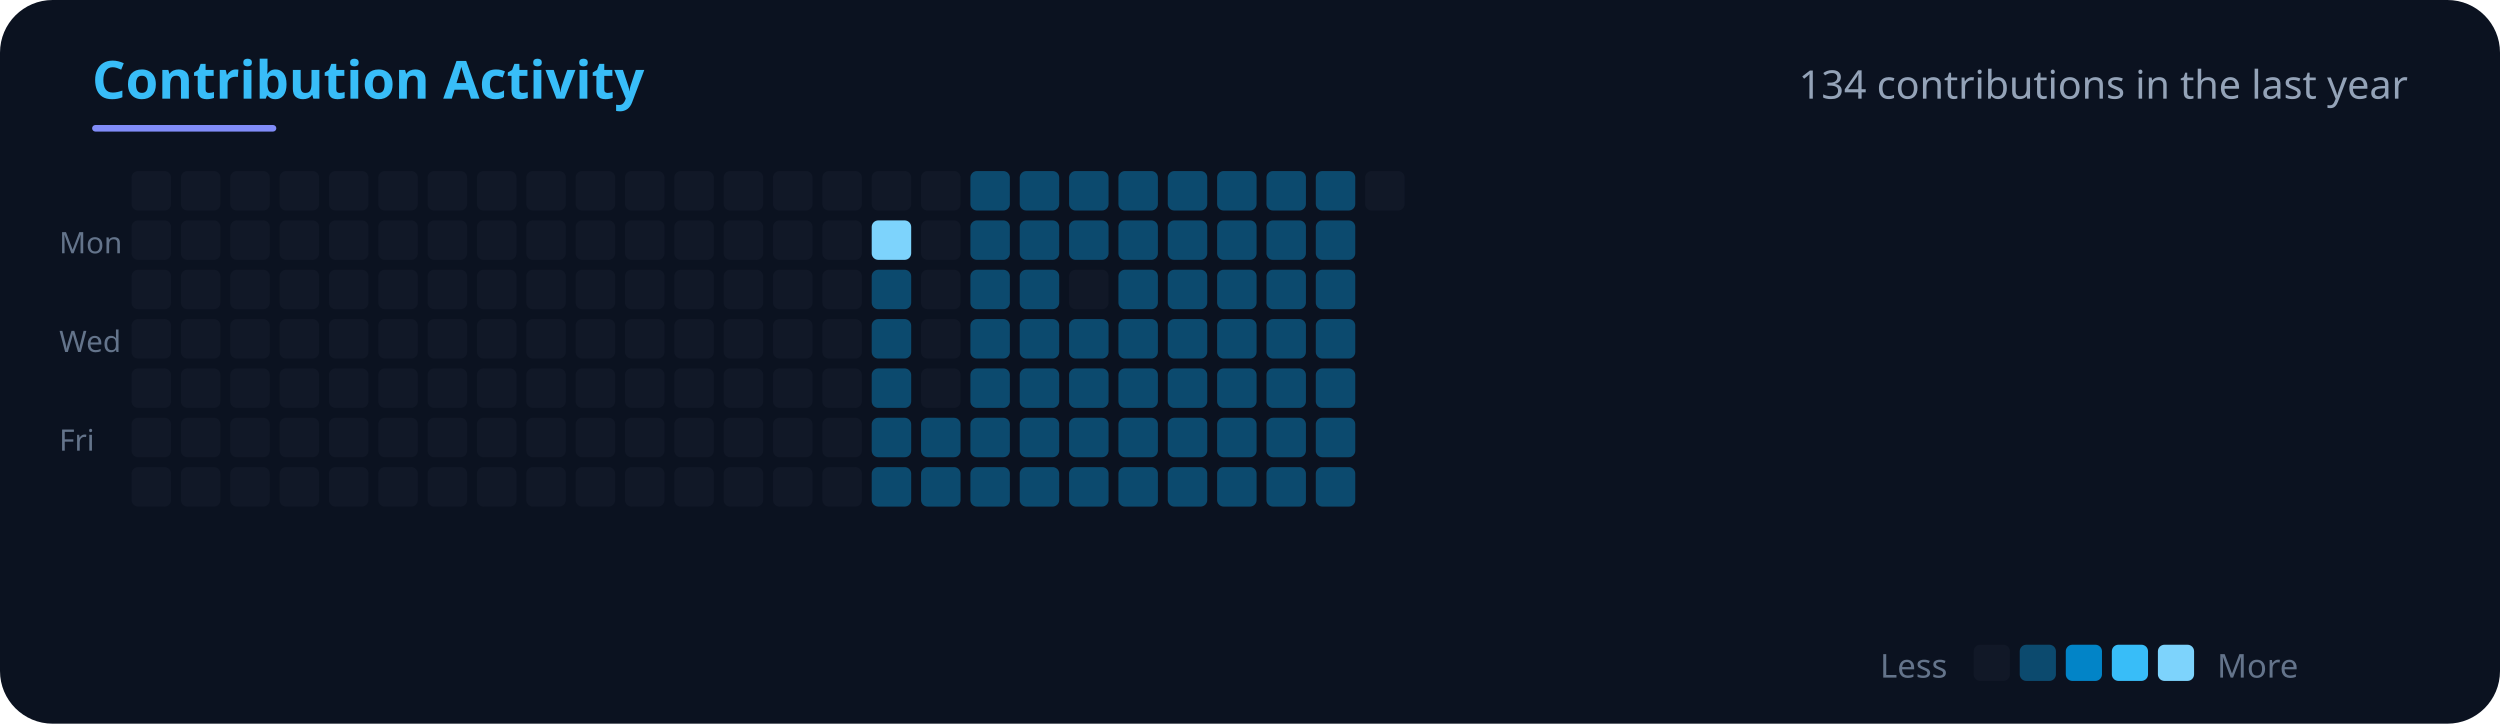
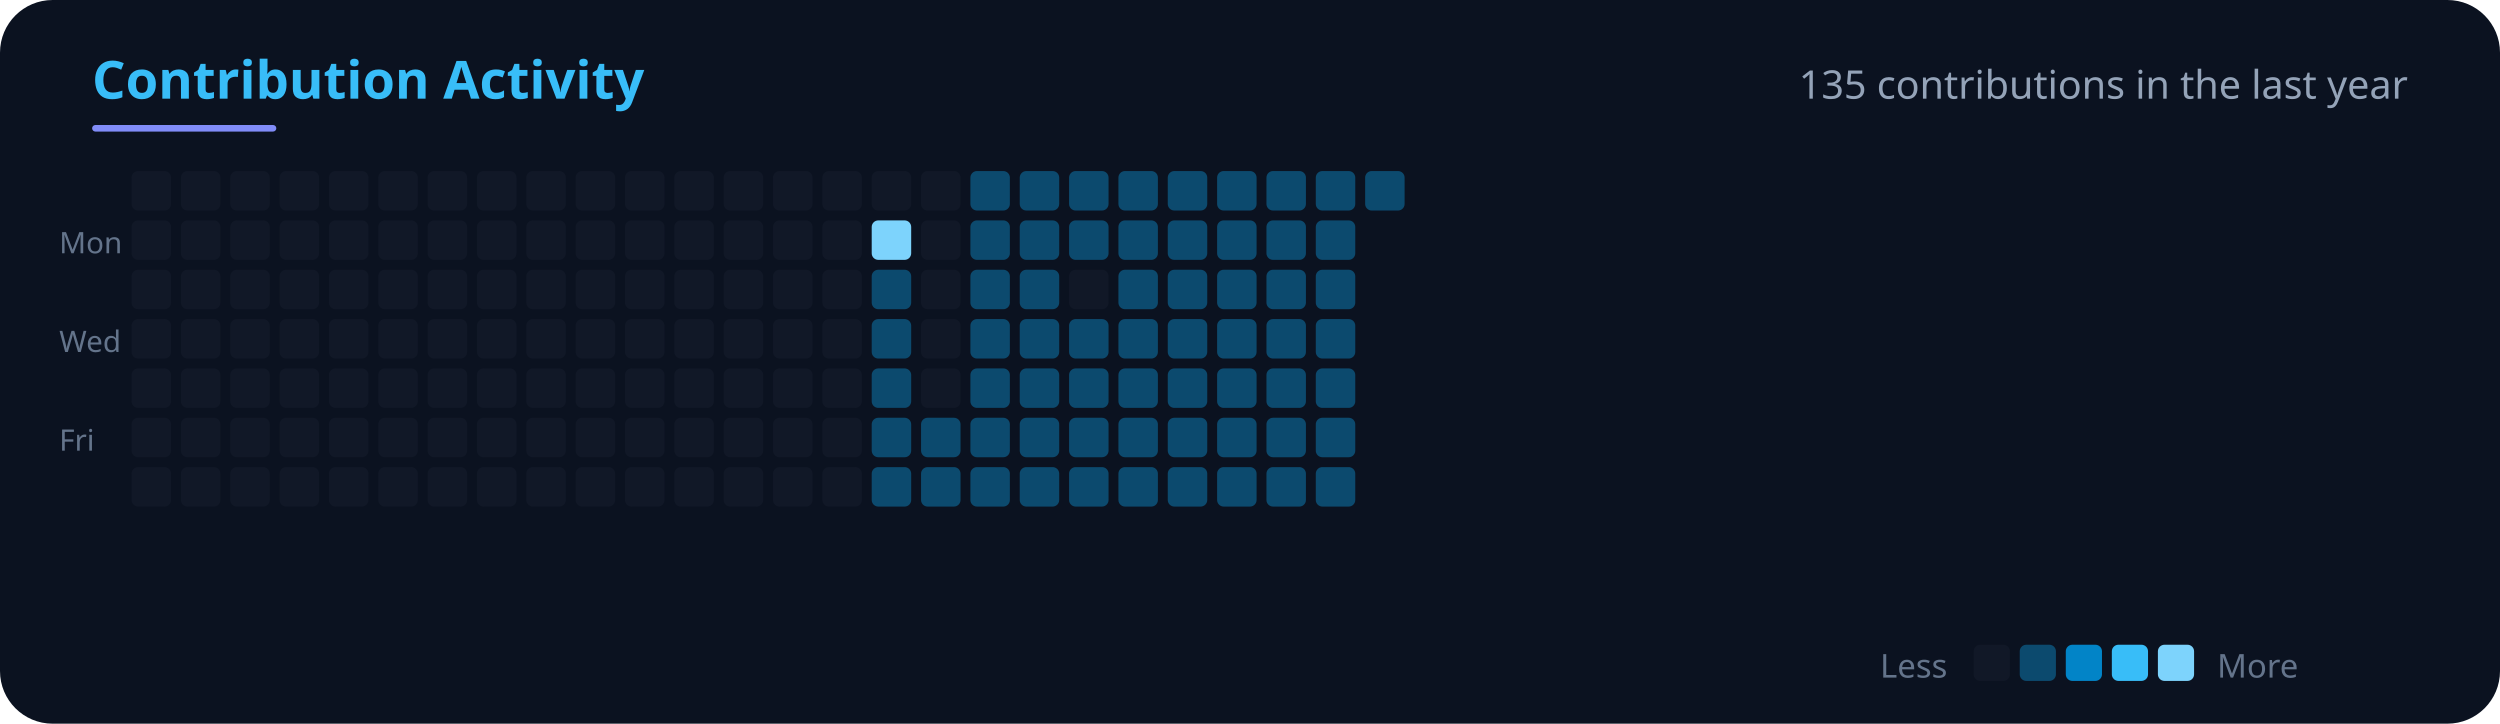
<svg xmlns="http://www.w3.org/2000/svg" width="760" height="220" viewBox="0 0 760 220" role="img">
  <rect width="100%" height="100%" rx="16" fill="#0B1220" />
  <text x="28" y="30" fill="#38BDF8" font-family="Segoe UI, Ubuntu, sans-serif" font-size="16" font-weight="700">Contribution Activity</text>
-   <text x="732" y="30" text-anchor="end" fill="#94A3B8" font-family="Segoe UI, Ubuntu, sans-serif" font-size="12">134 contributions in the last year</text>
+   <text x="732" y="30" text-anchor="end" fill="#94A3B8" font-family="Segoe UI, Ubuntu, sans-serif" font-size="12">135 contributions in the last year</text>
  <rect x="28" y="38" width="56" height="2" rx="1" fill="#818CF8" />
  <text x="18" y="77" fill="#64748B" font-family="Segoe UI, Ubuntu, sans-serif" font-size="9">Mon</text>
  <text x="18" y="107" fill="#64748B" font-family="Segoe UI, Ubuntu, sans-serif" font-size="9">Wed</text>
  <text x="18" y="137" fill="#64748B" font-family="Segoe UI, Ubuntu, sans-serif" font-size="9">Fri</text>
  <rect x="40" y="52" width="12" height="12" rx="2" fill="#111827" />
  <rect x="40" y="67" width="12" height="12" rx="2" fill="#111827" />
  <rect x="40" y="82" width="12" height="12" rx="2" fill="#111827" />
  <rect x="40" y="97" width="12" height="12" rx="2" fill="#111827" />
  <rect x="40" y="112" width="12" height="12" rx="2" fill="#111827" />
  <rect x="40" y="127" width="12" height="12" rx="2" fill="#111827" />
  <rect x="40" y="142" width="12" height="12" rx="2" fill="#111827" />
  <rect x="55" y="52" width="12" height="12" rx="2" fill="#111827" />
  <rect x="55" y="67" width="12" height="12" rx="2" fill="#111827" />
  <rect x="55" y="82" width="12" height="12" rx="2" fill="#111827" />
  <rect x="55" y="97" width="12" height="12" rx="2" fill="#111827" />
  <rect x="55" y="112" width="12" height="12" rx="2" fill="#111827" />
  <rect x="55" y="127" width="12" height="12" rx="2" fill="#111827" />
  <rect x="55" y="142" width="12" height="12" rx="2" fill="#111827" />
  <rect x="70" y="52" width="12" height="12" rx="2" fill="#111827" />
  <rect x="70" y="67" width="12" height="12" rx="2" fill="#111827" />
  <rect x="70" y="82" width="12" height="12" rx="2" fill="#111827" />
  <rect x="70" y="97" width="12" height="12" rx="2" fill="#111827" />
  <rect x="70" y="112" width="12" height="12" rx="2" fill="#111827" />
  <rect x="70" y="127" width="12" height="12" rx="2" fill="#111827" />
  <rect x="70" y="142" width="12" height="12" rx="2" fill="#111827" />
  <rect x="85" y="52" width="12" height="12" rx="2" fill="#111827" />
  <rect x="85" y="67" width="12" height="12" rx="2" fill="#111827" />
  <rect x="85" y="82" width="12" height="12" rx="2" fill="#111827" />
  <rect x="85" y="97" width="12" height="12" rx="2" fill="#111827" />
  <rect x="85" y="112" width="12" height="12" rx="2" fill="#111827" />
  <rect x="85" y="127" width="12" height="12" rx="2" fill="#111827" />
  <rect x="85" y="142" width="12" height="12" rx="2" fill="#111827" />
  <rect x="100" y="52" width="12" height="12" rx="2" fill="#111827" />
  <rect x="100" y="67" width="12" height="12" rx="2" fill="#111827" />
  <rect x="100" y="82" width="12" height="12" rx="2" fill="#111827" />
  <rect x="100" y="97" width="12" height="12" rx="2" fill="#111827" />
  <rect x="100" y="112" width="12" height="12" rx="2" fill="#111827" />
  <rect x="100" y="127" width="12" height="12" rx="2" fill="#111827" />
  <rect x="100" y="142" width="12" height="12" rx="2" fill="#111827" />
  <rect x="115" y="52" width="12" height="12" rx="2" fill="#111827" />
  <rect x="115" y="67" width="12" height="12" rx="2" fill="#111827" />
  <rect x="115" y="82" width="12" height="12" rx="2" fill="#111827" />
  <rect x="115" y="97" width="12" height="12" rx="2" fill="#111827" />
  <rect x="115" y="112" width="12" height="12" rx="2" fill="#111827" />
  <rect x="115" y="127" width="12" height="12" rx="2" fill="#111827" />
  <rect x="115" y="142" width="12" height="12" rx="2" fill="#111827" />
  <rect x="130" y="52" width="12" height="12" rx="2" fill="#111827" />
  <rect x="130" y="67" width="12" height="12" rx="2" fill="#111827" />
  <rect x="130" y="82" width="12" height="12" rx="2" fill="#111827" />
  <rect x="130" y="97" width="12" height="12" rx="2" fill="#111827" />
  <rect x="130" y="112" width="12" height="12" rx="2" fill="#111827" />
  <rect x="130" y="127" width="12" height="12" rx="2" fill="#111827" />
  <rect x="130" y="142" width="12" height="12" rx="2" fill="#111827" />
  <rect x="145" y="52" width="12" height="12" rx="2" fill="#111827" />
  <rect x="145" y="67" width="12" height="12" rx="2" fill="#111827" />
  <rect x="145" y="82" width="12" height="12" rx="2" fill="#111827" />
  <rect x="145" y="97" width="12" height="12" rx="2" fill="#111827" />
  <rect x="145" y="112" width="12" height="12" rx="2" fill="#111827" />
  <rect x="145" y="127" width="12" height="12" rx="2" fill="#111827" />
  <rect x="145" y="142" width="12" height="12" rx="2" fill="#111827" />
  <rect x="160" y="52" width="12" height="12" rx="2" fill="#111827" />
  <rect x="160" y="67" width="12" height="12" rx="2" fill="#111827" />
  <rect x="160" y="82" width="12" height="12" rx="2" fill="#111827" />
  <rect x="160" y="97" width="12" height="12" rx="2" fill="#111827" />
  <rect x="160" y="112" width="12" height="12" rx="2" fill="#111827" />
  <rect x="160" y="127" width="12" height="12" rx="2" fill="#111827" />
  <rect x="160" y="142" width="12" height="12" rx="2" fill="#111827" />
  <rect x="175" y="52" width="12" height="12" rx="2" fill="#111827" />
  <rect x="175" y="67" width="12" height="12" rx="2" fill="#111827" />
  <rect x="175" y="82" width="12" height="12" rx="2" fill="#111827" />
  <rect x="175" y="97" width="12" height="12" rx="2" fill="#111827" />
  <rect x="175" y="112" width="12" height="12" rx="2" fill="#111827" />
  <rect x="175" y="127" width="12" height="12" rx="2" fill="#111827" />
  <rect x="175" y="142" width="12" height="12" rx="2" fill="#111827" />
  <rect x="190" y="52" width="12" height="12" rx="2" fill="#111827" />
  <rect x="190" y="67" width="12" height="12" rx="2" fill="#111827" />
  <rect x="190" y="82" width="12" height="12" rx="2" fill="#111827" />
  <rect x="190" y="97" width="12" height="12" rx="2" fill="#111827" />
  <rect x="190" y="112" width="12" height="12" rx="2" fill="#111827" />
  <rect x="190" y="127" width="12" height="12" rx="2" fill="#111827" />
  <rect x="190" y="142" width="12" height="12" rx="2" fill="#111827" />
  <rect x="205" y="52" width="12" height="12" rx="2" fill="#111827" />
  <rect x="205" y="67" width="12" height="12" rx="2" fill="#111827" />
  <rect x="205" y="82" width="12" height="12" rx="2" fill="#111827" />
  <rect x="205" y="97" width="12" height="12" rx="2" fill="#111827" />
  <rect x="205" y="112" width="12" height="12" rx="2" fill="#111827" />
  <rect x="205" y="127" width="12" height="12" rx="2" fill="#111827" />
  <rect x="205" y="142" width="12" height="12" rx="2" fill="#111827" />
  <rect x="220" y="52" width="12" height="12" rx="2" fill="#111827" />
  <rect x="220" y="67" width="12" height="12" rx="2" fill="#111827" />
  <rect x="220" y="82" width="12" height="12" rx="2" fill="#111827" />
  <rect x="220" y="97" width="12" height="12" rx="2" fill="#111827" />
  <rect x="220" y="112" width="12" height="12" rx="2" fill="#111827" />
  <rect x="220" y="127" width="12" height="12" rx="2" fill="#111827" />
  <rect x="220" y="142" width="12" height="12" rx="2" fill="#111827" />
  <rect x="235" y="52" width="12" height="12" rx="2" fill="#111827" />
  <rect x="235" y="67" width="12" height="12" rx="2" fill="#111827" />
  <rect x="235" y="82" width="12" height="12" rx="2" fill="#111827" />
  <rect x="235" y="97" width="12" height="12" rx="2" fill="#111827" />
  <rect x="235" y="112" width="12" height="12" rx="2" fill="#111827" />
  <rect x="235" y="127" width="12" height="12" rx="2" fill="#111827" />
  <rect x="235" y="142" width="12" height="12" rx="2" fill="#111827" />
  <rect x="250" y="52" width="12" height="12" rx="2" fill="#111827" />
  <rect x="250" y="67" width="12" height="12" rx="2" fill="#111827" />
  <rect x="250" y="82" width="12" height="12" rx="2" fill="#111827" />
  <rect x="250" y="97" width="12" height="12" rx="2" fill="#111827" />
  <rect x="250" y="112" width="12" height="12" rx="2" fill="#111827" />
  <rect x="250" y="127" width="12" height="12" rx="2" fill="#111827" />
  <rect x="250" y="142" width="12" height="12" rx="2" fill="#111827" />
  <rect x="265" y="52" width="12" height="12" rx="2" fill="#111827" />
  <rect x="265" y="67" width="12" height="12" rx="2" fill="#7DD3FC" />
  <rect x="265" y="82" width="12" height="12" rx="2" fill="#0C4A6E" />
  <rect x="265" y="97" width="12" height="12" rx="2" fill="#0C4A6E" />
  <rect x="265" y="112" width="12" height="12" rx="2" fill="#0C4A6E" />
  <rect x="265" y="127" width="12" height="12" rx="2" fill="#0C4A6E" />
  <rect x="265" y="142" width="12" height="12" rx="2" fill="#0C4A6E" />
  <rect x="280" y="52" width="12" height="12" rx="2" fill="#111827" />
  <rect x="280" y="67" width="12" height="12" rx="2" fill="#111827" />
  <rect x="280" y="82" width="12" height="12" rx="2" fill="#111827" />
  <rect x="280" y="97" width="12" height="12" rx="2" fill="#111827" />
  <rect x="280" y="112" width="12" height="12" rx="2" fill="#111827" />
  <rect x="280" y="127" width="12" height="12" rx="2" fill="#0C4A6E" />
  <rect x="280" y="142" width="12" height="12" rx="2" fill="#0C4A6E" />
  <rect x="295" y="52" width="12" height="12" rx="2" fill="#0C4A6E" />
  <rect x="295" y="67" width="12" height="12" rx="2" fill="#0C4A6E" />
  <rect x="295" y="82" width="12" height="12" rx="2" fill="#0C4A6E" />
  <rect x="295" y="97" width="12" height="12" rx="2" fill="#0C4A6E" />
  <rect x="295" y="112" width="12" height="12" rx="2" fill="#0C4A6E" />
  <rect x="295" y="127" width="12" height="12" rx="2" fill="#0C4A6E" />
  <rect x="295" y="142" width="12" height="12" rx="2" fill="#0C4A6E" />
  <rect x="310" y="52" width="12" height="12" rx="2" fill="#0C4A6E" />
  <rect x="310" y="67" width="12" height="12" rx="2" fill="#0C4A6E" />
  <rect x="310" y="82" width="12" height="12" rx="2" fill="#0C4A6E" />
  <rect x="310" y="97" width="12" height="12" rx="2" fill="#0C4A6E" />
  <rect x="310" y="112" width="12" height="12" rx="2" fill="#0C4A6E" />
  <rect x="310" y="127" width="12" height="12" rx="2" fill="#0C4A6E" />
  <rect x="310" y="142" width="12" height="12" rx="2" fill="#0C4A6E" />
  <rect x="325" y="52" width="12" height="12" rx="2" fill="#0C4A6E" />
  <rect x="325" y="67" width="12" height="12" rx="2" fill="#0C4A6E" />
  <rect x="325" y="82" width="12" height="12" rx="2" fill="#111827" />
  <rect x="325" y="97" width="12" height="12" rx="2" fill="#0C4A6E" />
  <rect x="325" y="112" width="12" height="12" rx="2" fill="#0C4A6E" />
  <rect x="325" y="127" width="12" height="12" rx="2" fill="#0C4A6E" />
  <rect x="325" y="142" width="12" height="12" rx="2" fill="#0C4A6E" />
  <rect x="340" y="52" width="12" height="12" rx="2" fill="#0C4A6E" />
  <rect x="340" y="67" width="12" height="12" rx="2" fill="#0C4A6E" />
  <rect x="340" y="82" width="12" height="12" rx="2" fill="#0C4A6E" />
  <rect x="340" y="97" width="12" height="12" rx="2" fill="#0C4A6E" />
  <rect x="340" y="112" width="12" height="12" rx="2" fill="#0C4A6E" />
  <rect x="340" y="127" width="12" height="12" rx="2" fill="#0C4A6E" />
  <rect x="340" y="142" width="12" height="12" rx="2" fill="#0C4A6E" />
  <rect x="355" y="52" width="12" height="12" rx="2" fill="#0C4A6E" />
  <rect x="355" y="67" width="12" height="12" rx="2" fill="#0C4A6E" />
  <rect x="355" y="82" width="12" height="12" rx="2" fill="#0C4A6E" />
  <rect x="355" y="97" width="12" height="12" rx="2" fill="#0C4A6E" />
  <rect x="355" y="112" width="12" height="12" rx="2" fill="#0C4A6E" />
  <rect x="355" y="127" width="12" height="12" rx="2" fill="#0C4A6E" />
  <rect x="355" y="142" width="12" height="12" rx="2" fill="#0C4A6E" />
  <rect x="370" y="52" width="12" height="12" rx="2" fill="#0C4A6E" />
  <rect x="370" y="67" width="12" height="12" rx="2" fill="#0C4A6E" />
  <rect x="370" y="82" width="12" height="12" rx="2" fill="#0C4A6E" />
  <rect x="370" y="97" width="12" height="12" rx="2" fill="#0C4A6E" />
  <rect x="370" y="112" width="12" height="12" rx="2" fill="#0C4A6E" />
  <rect x="370" y="127" width="12" height="12" rx="2" fill="#0C4A6E" />
  <rect x="370" y="142" width="12" height="12" rx="2" fill="#0C4A6E" />
  <rect x="385" y="52" width="12" height="12" rx="2" fill="#0C4A6E" />
  <rect x="385" y="67" width="12" height="12" rx="2" fill="#0C4A6E" />
  <rect x="385" y="82" width="12" height="12" rx="2" fill="#0C4A6E" />
  <rect x="385" y="97" width="12" height="12" rx="2" fill="#0C4A6E" />
  <rect x="385" y="112" width="12" height="12" rx="2" fill="#0C4A6E" />
  <rect x="385" y="127" width="12" height="12" rx="2" fill="#0C4A6E" />
  <rect x="385" y="142" width="12" height="12" rx="2" fill="#0C4A6E" />
  <rect x="400" y="52" width="12" height="12" rx="2" fill="#0C4A6E" />
  <rect x="400" y="67" width="12" height="12" rx="2" fill="#0C4A6E" />
  <rect x="400" y="82" width="12" height="12" rx="2" fill="#0C4A6E" />
  <rect x="400" y="97" width="12" height="12" rx="2" fill="#0C4A6E" />
  <rect x="400" y="112" width="12" height="12" rx="2" fill="#0C4A6E" />
  <rect x="400" y="127" width="12" height="12" rx="2" fill="#0C4A6E" />
  <rect x="400" y="142" width="12" height="12" rx="2" fill="#0C4A6E" />
-   <rect x="415" y="52" width="12" height="12" rx="2" fill="#111827" />
+   <rect x="415" y="52" width="12" height="12" rx="2" fill="#0C4A6E" />
  <text x="592" y="206" text-anchor="end" fill="#64748B" font-size="10" font-family="Segoe UI, Ubuntu, sans-serif">Less</text>
  <rect x="600" y="196" width="11" height="11" rx="2" fill="#111827" />
  <rect x="614" y="196" width="11" height="11" rx="2" fill="#0C4A6E" />
  <rect x="628" y="196" width="11" height="11" rx="2" fill="#0284C7" />
  <rect x="642" y="196" width="11" height="11" rx="2" fill="#38BDF8" />
  <rect x="656" y="196" width="11" height="11" rx="2" fill="#7DD3FC" />
  <text x="674" y="206" fill="#64748B" font-size="10" font-family="Segoe UI, Ubuntu, sans-serif">More</text>
</svg>
